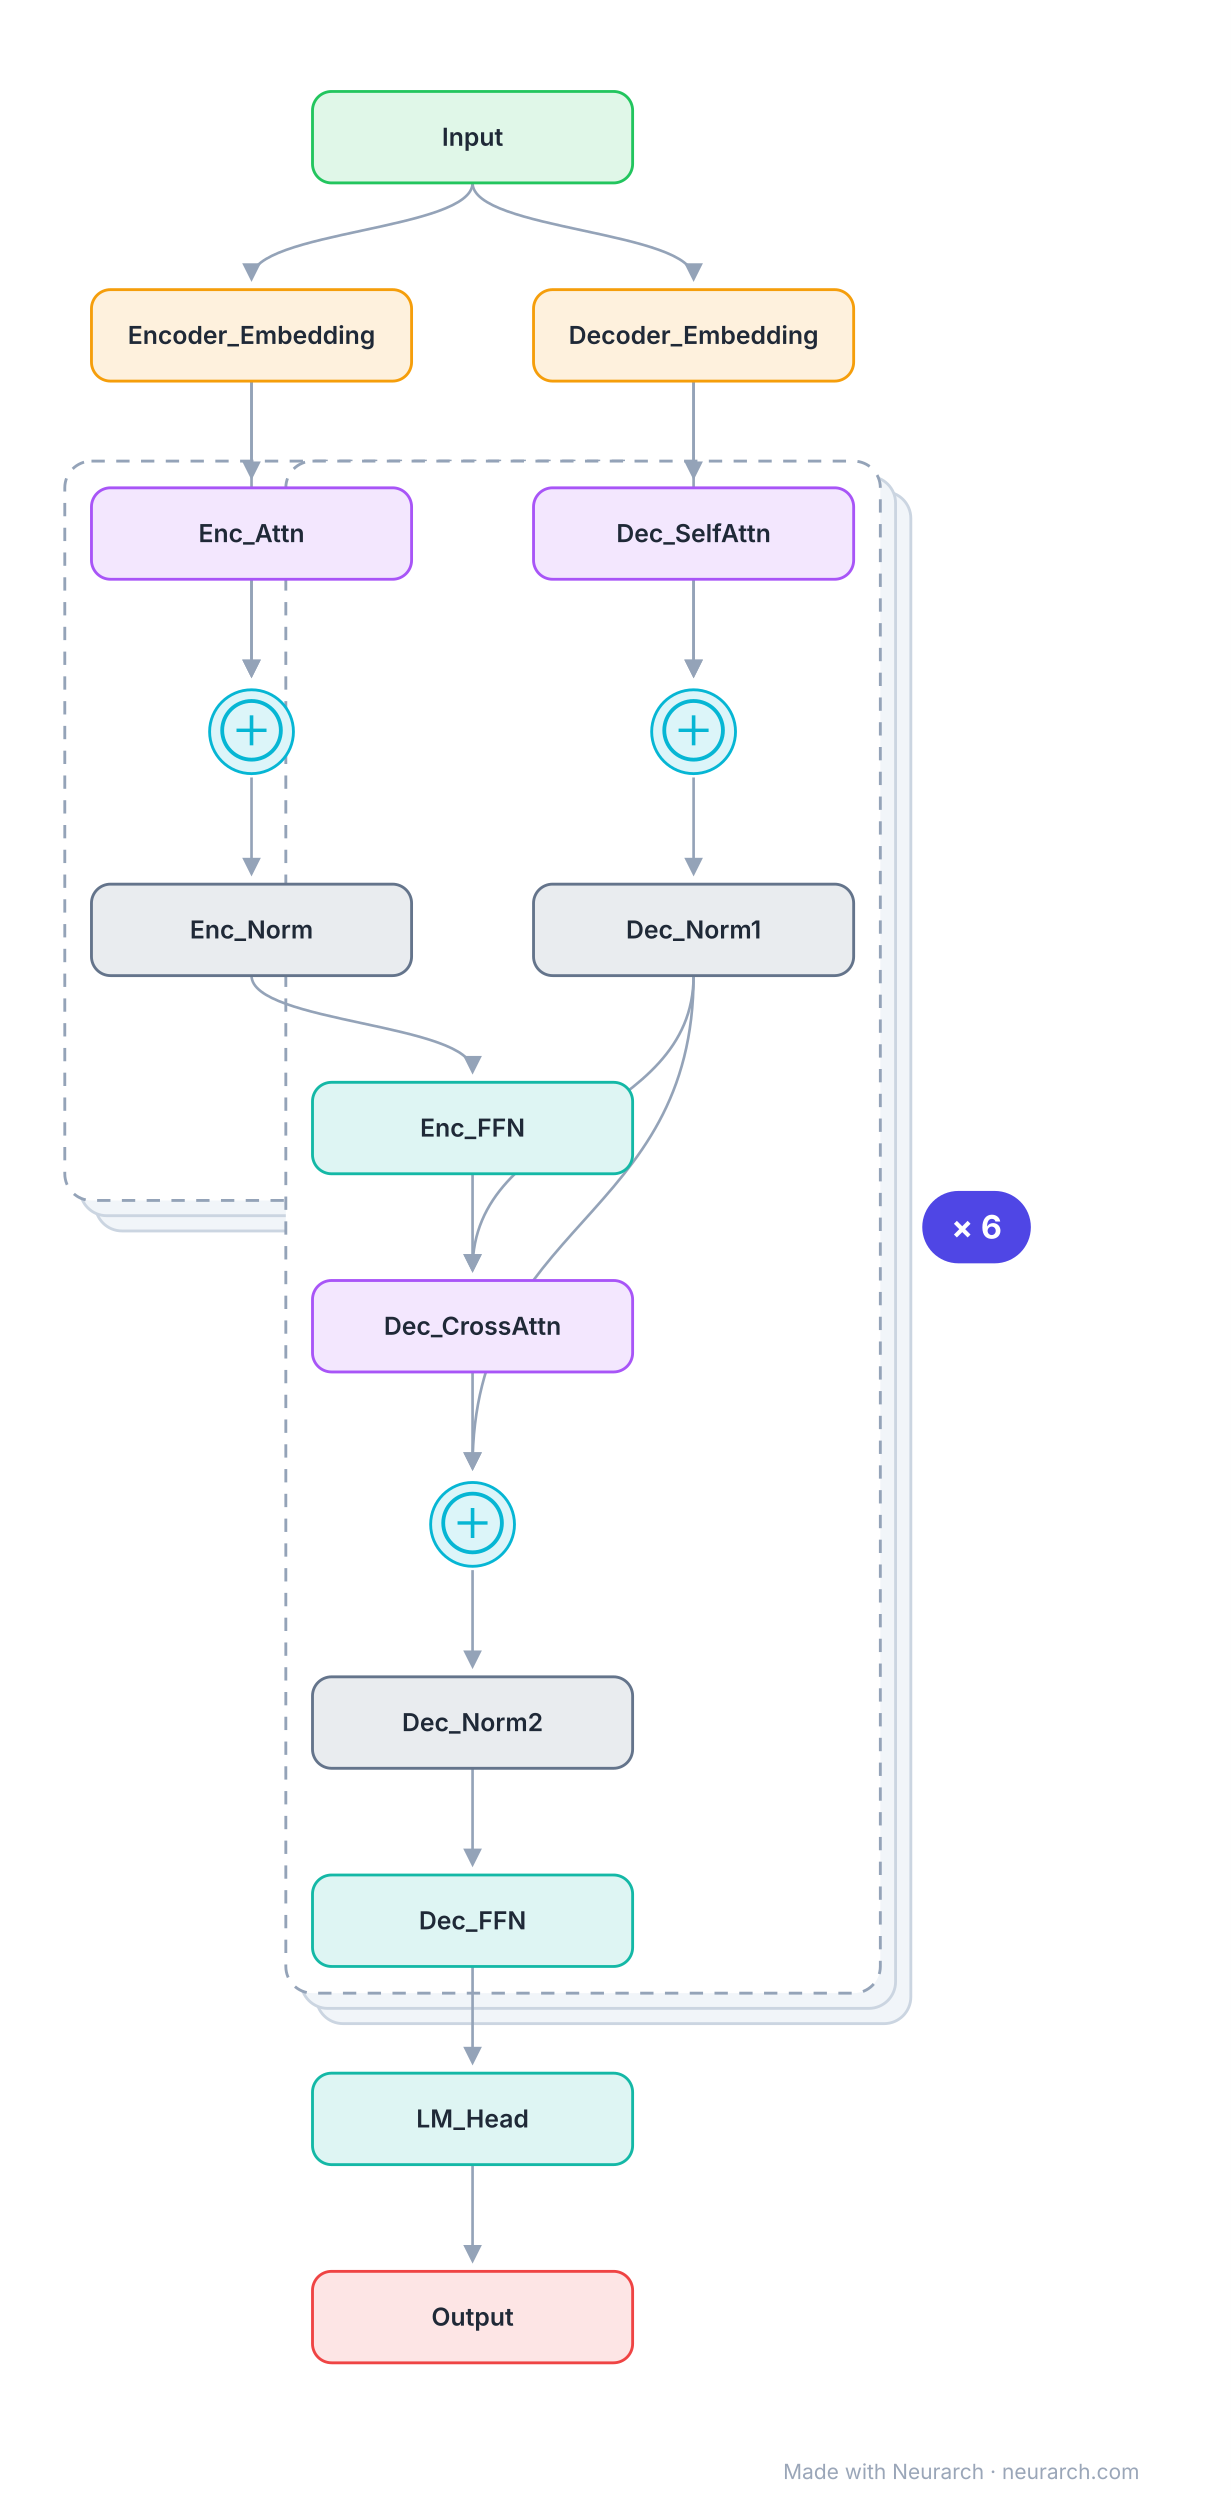
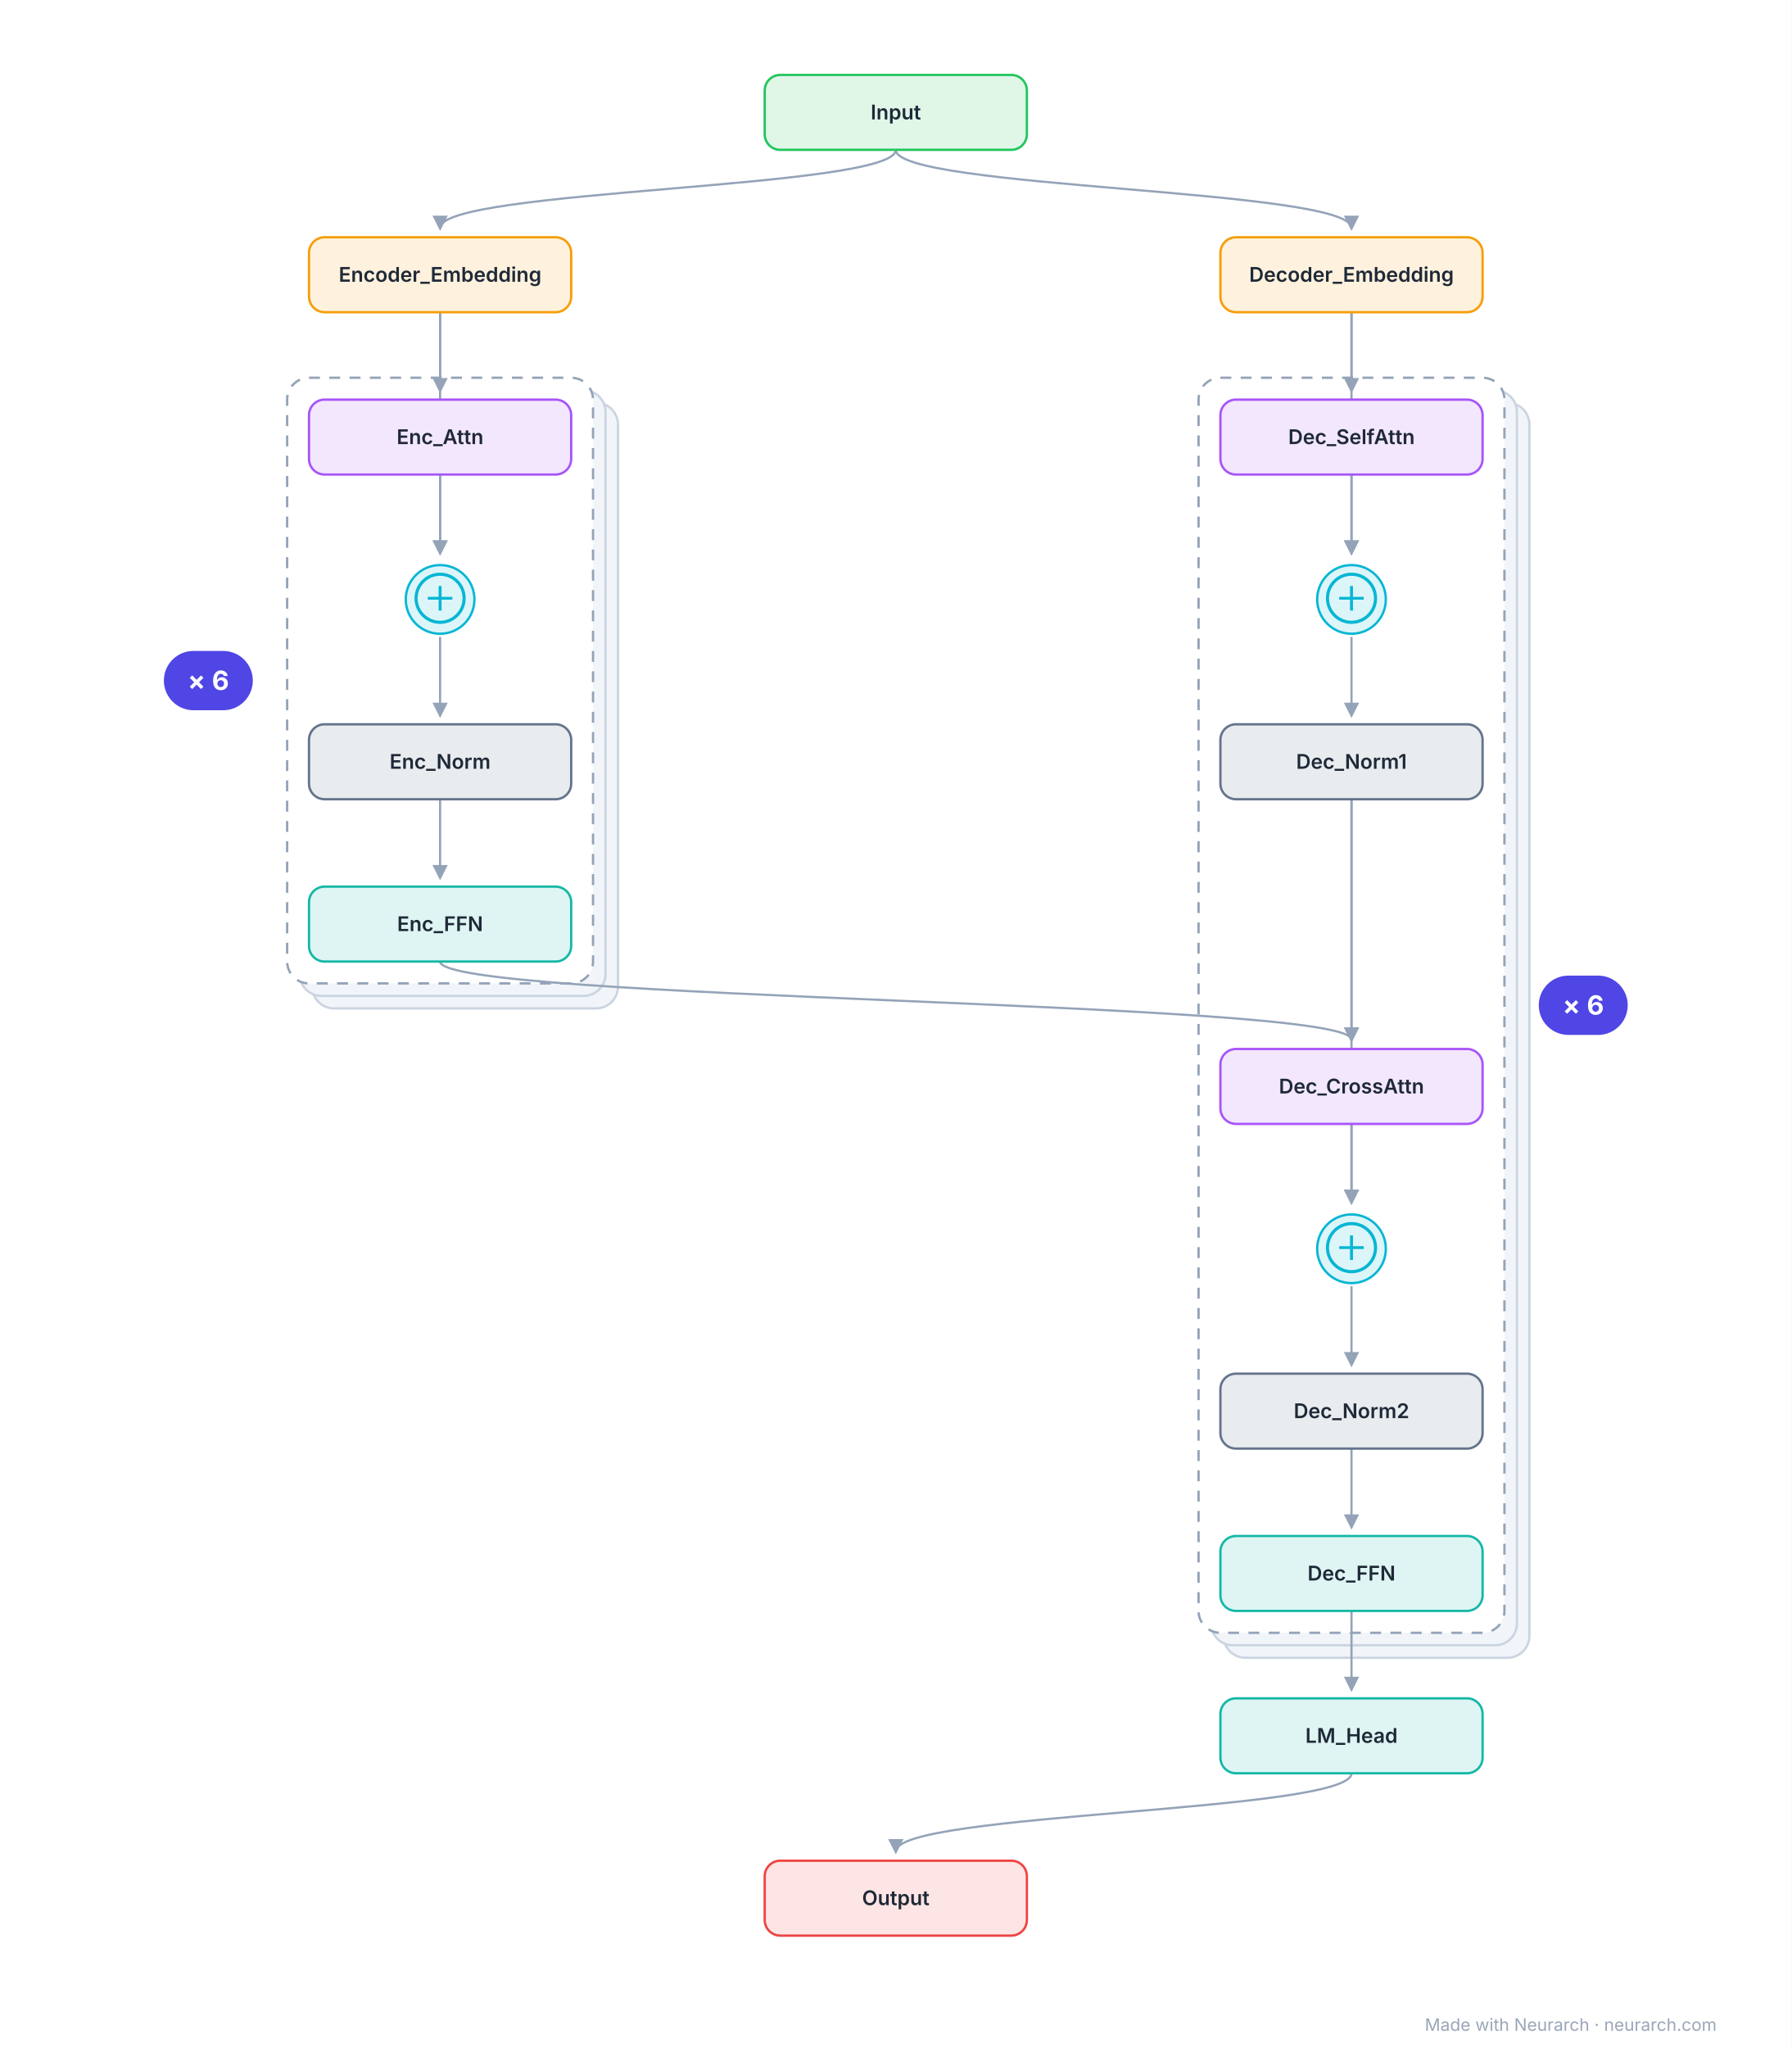
- <svg xmlns="http://www.w3.org/2000/svg" width="646" height="1312" viewBox="0 0 646 1312" font-family="-apple-system, 'Segoe UI', Inter, Helvetica, Arial, sans-serif">
+ <svg xmlns="http://www.w3.org/2000/svg" width="1148" height="1312" viewBox="0 0 1148 1312" font-family="-apple-system, 'Segoe UI', Inter, Helvetica, Arial, sans-serif">
  <defs>
    <marker id="arrow" viewBox="0 0 10 10" refX="8" refY="5" markerWidth="7" markerHeight="7" orient="auto-start-reverse">
      <path d="M0,0 L10,5 L0,10 z" fill="#94a3b8" />
    </marker>
  </defs>
-   <rect x="0" y="0" width="646" height="1312" fill="#ffffff" />
-   <rect x="50.0" y="258.0" width="312.0" height="388.0" rx="14" fill="#f1f5f9" stroke="#cbd5e1" stroke-width="1.5" />
-   <rect x="42.0" y="250.0" width="312.0" height="388.0" rx="14" fill="#f1f5f9" stroke="#cbd5e1" stroke-width="1.5" />
-   <rect x="34.0" y="242.0" width="312.0" height="388.0" rx="14" fill="#ffffff" stroke="#94a3b8" stroke-width="1.5" stroke-dasharray="7 6" />
-   <rect x="368.0" y="417.0" width="57" height="38" rx="19" fill="#4f46e5" />
-   <text x="396.5" y="442.0" text-anchor="middle" font-size="17" font-weight="700" fill="#ffffff">× 6</text>
-   <rect x="166.0" y="258.0" width="312.0" height="804.0" rx="14" fill="#f1f5f9" stroke="#cbd5e1" stroke-width="1.5" />
-   <rect x="158.0" y="250.0" width="312.0" height="804.0" rx="14" fill="#f1f5f9" stroke="#cbd5e1" stroke-width="1.5" />
-   <rect x="150.0" y="242.0" width="312.0" height="804.0" rx="14" fill="#ffffff" stroke="#94a3b8" stroke-width="1.5" stroke-dasharray="7 6" />
-   <rect x="484.0" y="625.0" width="57" height="38" rx="19" fill="#4f46e5" />
-   <text x="512.5" y="650.0" text-anchor="middle" font-size="17" font-weight="700" fill="#ffffff">× 6</text>
-   <path d="M248.0,96.0 C248.0,121.0 132.0,121.0 132.0,146.0" fill="none" stroke="#94a3b8" stroke-width="1.4" marker-end="url(#arrow)" />
-   <path d="M132.0,200.0 C132.0,225.0 132.0,225.0 132.0,250.0" fill="none" stroke="#94a3b8" stroke-width="1.4" marker-end="url(#arrow)" />
-   <path d="M132.0,200.0 C132.0,277.0 132.0,277.0 132.0,354.0" fill="none" stroke="#94a3b8" stroke-width="1.4" marker-end="url(#arrow)" />
-   <path d="M132.0,304.0 C132.0,329.0 132.0,329.0 132.0,354.0" fill="none" stroke="#94a3b8" stroke-width="1.4" marker-end="url(#arrow)" />
-   <path d="M132.0,408.0 C132.0,433.0 132.0,433.0 132.0,458.0" fill="none" stroke="#94a3b8" stroke-width="1.4" marker-end="url(#arrow)" />
-   <path d="M132.0,512.0 C132.0,537.0 248.0,537.0 248.0,562.0" fill="none" stroke="#94a3b8" stroke-width="1.4" marker-end="url(#arrow)" />
-   <path d="M248.0,96.0 C248.0,121.0 364.0,121.0 364.0,146.0" fill="none" stroke="#94a3b8" stroke-width="1.4" marker-end="url(#arrow)" />
-   <path d="M364.0,200.0 C364.0,225.0 364.0,225.0 364.0,250.0" fill="none" stroke="#94a3b8" stroke-width="1.4" marker-end="url(#arrow)" />
-   <path d="M364.0,200.0 C364.0,277.0 364.0,277.0 364.0,354.0" fill="none" stroke="#94a3b8" stroke-width="1.4" marker-end="url(#arrow)" />
-   <path d="M364.0,304.0 C364.0,329.0 364.0,329.0 364.0,354.0" fill="none" stroke="#94a3b8" stroke-width="1.4" marker-end="url(#arrow)" />
-   <path d="M364.0,408.0 C364.0,433.0 364.0,433.0 364.0,458.0" fill="none" stroke="#94a3b8" stroke-width="1.4" marker-end="url(#arrow)" />
-   <path d="M364.0,512.0 C364.0,589.0 248.0,589.0 248.0,666.0" fill="none" stroke="#94a3b8" stroke-width="1.4" marker-end="url(#arrow)" />
-   <path d="M364.0,512.0 C364.0,641.0 248.0,641.0 248.0,770.0" fill="none" stroke="#94a3b8" stroke-width="1.4" marker-end="url(#arrow)" />
-   <path d="M248.0,720.0 C248.0,745.0 248.0,745.0 248.0,770.0" fill="none" stroke="#94a3b8" stroke-width="1.4" marker-end="url(#arrow)" />
-   <path d="M248.0,824.0 C248.0,849.0 248.0,849.0 248.0,874.0" fill="none" stroke="#94a3b8" stroke-width="1.4" marker-end="url(#arrow)" />
-   <path d="M248.0,928.0 C248.0,953.0 248.0,953.0 248.0,978.0" fill="none" stroke="#94a3b8" stroke-width="1.4" marker-end="url(#arrow)" />
-   <path d="M248.0,1136.0 C248.0,1161.0 248.0,1161.0 248.0,1186.0" fill="none" stroke="#94a3b8" stroke-width="1.4" marker-end="url(#arrow)" />
-   <path d="M248.0,616.0 C248.0,641.0 248.0,641.0 248.0,666.0" fill="none" stroke="#94a3b8" stroke-width="1.4" marker-end="url(#arrow)" />
-   <path d="M248.0,1032.0 C248.0,1057.0 248.0,1057.0 248.0,1082.0" fill="none" stroke="#94a3b8" stroke-width="1.4" marker-end="url(#arrow)" />
-   <rect x="164.0" y="48.0" width="168" height="48" rx="10" fill="rgb(224, 247, 232)" stroke="#22c55e" stroke-width="1.5" />
-   <text x="248.0" y="76.5" text-anchor="middle" font-size="13" font-weight="600" fill="#1f2937">Input</text>
-   <rect x="48.0" y="152.0" width="168" height="48" rx="10" fill="rgb(254, 241, 221)" stroke="#f59e0b" stroke-width="1.5" />
-   <text x="132.0" y="180.5" text-anchor="middle" font-size="13" font-weight="600" fill="#1f2937">Encoder_Embedding</text>
-   <rect x="48.0" y="256.0" width="168" height="48" rx="10" fill="rgb(243, 231, 254)" stroke="#a855f7" stroke-width="1.5" />
-   <text x="132.0" y="284.5" text-anchor="middle" font-size="13" font-weight="600" fill="#1f2937">Enc_Attn</text>
-   <circle cx="132.0" cy="384.0" r="22" fill="rgb(220, 245, 249)" stroke="#06b6d4" stroke-width="1.5" />
-   <text x="132.0" y="392.0" text-anchor="middle" font-size="24" fill="#06b6d4">⊕</text>
-   <rect x="48.0" y="464.0" width="168" height="48" rx="10" fill="rgb(233, 236, 239)" stroke="#64748b" stroke-width="1.5" />
-   <text x="132.0" y="492.5" text-anchor="middle" font-size="13" font-weight="600" fill="#1f2937">Enc_Norm</text>
-   <rect x="164.0" y="568.0" width="168" height="48" rx="10" fill="rgb(222, 245, 243)" stroke="#14b8a6" stroke-width="1.5" />
-   <text x="248.0" y="596.5" text-anchor="middle" font-size="13" font-weight="600" fill="#1f2937">Enc_FFN</text>
-   <rect x="280.0" y="152.0" width="168" height="48" rx="10" fill="rgb(254, 241, 221)" stroke="#f59e0b" stroke-width="1.5" />
-   <text x="364.0" y="180.5" text-anchor="middle" font-size="13" font-weight="600" fill="#1f2937">Decoder_Embedding</text>
-   <rect x="280.0" y="256.0" width="168" height="48" rx="10" fill="rgb(243, 231, 254)" stroke="#a855f7" stroke-width="1.5" />
-   <text x="364.0" y="284.5" text-anchor="middle" font-size="13" font-weight="600" fill="#1f2937">Dec_SelfAttn</text>
-   <circle cx="364.0" cy="384.0" r="22" fill="rgb(220, 245, 249)" stroke="#06b6d4" stroke-width="1.5" />
-   <text x="364.0" y="392.0" text-anchor="middle" font-size="24" fill="#06b6d4">⊕</text>
-   <rect x="280.0" y="464.0" width="168" height="48" rx="10" fill="rgb(233, 236, 239)" stroke="#64748b" stroke-width="1.5" />
-   <text x="364.0" y="492.5" text-anchor="middle" font-size="13" font-weight="600" fill="#1f2937">Dec_Norm1</text>
-   <rect x="164.0" y="672.0" width="168" height="48" rx="10" fill="rgb(243, 231, 254)" stroke="#a855f7" stroke-width="1.5" />
-   <text x="248.0" y="700.5" text-anchor="middle" font-size="13" font-weight="600" fill="#1f2937">Dec_CrossAttn</text>
-   <circle cx="248.0" cy="800.0" r="22" fill="rgb(220, 245, 249)" stroke="#06b6d4" stroke-width="1.5" />
-   <text x="248.0" y="808.0" text-anchor="middle" font-size="24" fill="#06b6d4">⊕</text>
-   <rect x="164.0" y="880.0" width="168" height="48" rx="10" fill="rgb(233, 236, 239)" stroke="#64748b" stroke-width="1.5" />
-   <text x="248.0" y="908.5" text-anchor="middle" font-size="13" font-weight="600" fill="#1f2937">Dec_Norm2</text>
-   <rect x="164.0" y="984.0" width="168" height="48" rx="10" fill="rgb(222, 245, 243)" stroke="#14b8a6" stroke-width="1.5" />
-   <text x="248.0" y="1012.5" text-anchor="middle" font-size="13" font-weight="600" fill="#1f2937">Dec_FFN</text>
-   <rect x="164.0" y="1088.0" width="168" height="48" rx="10" fill="rgb(222, 245, 243)" stroke="#14b8a6" stroke-width="1.5" />
-   <text x="248.0" y="1116.5" text-anchor="middle" font-size="13" font-weight="600" fill="#1f2937">LM_Head</text>
-   <rect x="164.0" y="1192.0" width="168" height="48" rx="10" fill="rgb(253, 229, 229)" stroke="#ef4444" stroke-width="1.5" />
-   <text x="248.0" y="1220.5" text-anchor="middle" font-size="13" font-weight="600" fill="#1f2937">Output</text>
-   <text x="598.0" y="1301.0" text-anchor="end" font-size="11" fill="#9aa6b8">Made with Neurarch · neurarch.com</text>
+   <rect x="0" y="0" width="1148" height="1312" fill="#ffffff" />
+   <rect x="200.0" y="258.0" width="196.0" height="388.0" rx="14" fill="#f1f5f9" stroke="#cbd5e1" stroke-width="1.5" />
+   <rect x="192.0" y="250.0" width="196.0" height="388.0" rx="14" fill="#f1f5f9" stroke="#cbd5e1" stroke-width="1.5" />
+   <rect x="184.0" y="242.0" width="196.0" height="388.0" rx="14" fill="#ffffff" stroke="#94a3b8" stroke-width="1.5" stroke-dasharray="7 6" />
+   <rect x="105.0" y="417.0" width="57" height="38" rx="19" fill="#4f46e5" />
+   <text x="133.5" y="442.0" text-anchor="middle" font-size="17" font-weight="700" fill="#ffffff">× 6</text>
+   <rect x="784.0" y="258.0" width="196.0" height="804.0" rx="14" fill="#f1f5f9" stroke="#cbd5e1" stroke-width="1.5" />
+   <rect x="776.0" y="250.0" width="196.0" height="804.0" rx="14" fill="#f1f5f9" stroke="#cbd5e1" stroke-width="1.5" />
+   <rect x="768.0" y="242.0" width="196.0" height="804.0" rx="14" fill="#ffffff" stroke="#94a3b8" stroke-width="1.5" stroke-dasharray="7 6" />
+   <rect x="986.0" y="625.0" width="57" height="38" rx="19" fill="#4f46e5" />
+   <text x="1014.5" y="650.0" text-anchor="middle" font-size="17" font-weight="700" fill="#ffffff">× 6</text>
+   <path d="M574.0,96.0 C574.0,121.0 282.0,121.0 282.0,146.0" fill="none" stroke="#94a3b8" stroke-width="1.4" marker-end="url(#arrow)" />
+   <path d="M282.0,200.0 C282.0,225.0 282.0,225.0 282.0,250.0" fill="none" stroke="#94a3b8" stroke-width="1.4" marker-end="url(#arrow)" />
+   <path d="M282.0,200.0 C282.0,277.0 282.0,277.0 282.0,354.0" fill="none" stroke="#94a3b8" stroke-width="1.4" marker-end="url(#arrow)" />
+   <path d="M282.0,304.0 C282.0,329.0 282.0,329.0 282.0,354.0" fill="none" stroke="#94a3b8" stroke-width="1.4" marker-end="url(#arrow)" />
+   <path d="M282.0,408.0 C282.0,433.0 282.0,433.0 282.0,458.0" fill="none" stroke="#94a3b8" stroke-width="1.4" marker-end="url(#arrow)" />
+   <path d="M282.0,512.0 C282.0,537.0 282.0,537.0 282.0,562.0" fill="none" stroke="#94a3b8" stroke-width="1.4" marker-end="url(#arrow)" />
+   <path d="M574.0,96.0 C574.0,121.0 866.0,121.0 866.0,146.0" fill="none" stroke="#94a3b8" stroke-width="1.4" marker-end="url(#arrow)" />
+   <path d="M866.0,200.0 C866.0,225.0 866.0,225.0 866.0,250.0" fill="none" stroke="#94a3b8" stroke-width="1.4" marker-end="url(#arrow)" />
+   <path d="M866.0,200.0 C866.0,277.0 866.0,277.0 866.0,354.0" fill="none" stroke="#94a3b8" stroke-width="1.4" marker-end="url(#arrow)" />
+   <path d="M866.0,304.0 C866.0,329.0 866.0,329.0 866.0,354.0" fill="none" stroke="#94a3b8" stroke-width="1.4" marker-end="url(#arrow)" />
+   <path d="M866.0,408.0 C866.0,433.0 866.0,433.0 866.0,458.0" fill="none" stroke="#94a3b8" stroke-width="1.4" marker-end="url(#arrow)" />
+   <path d="M866.0,512.0 C866.0,589.0 866.0,589.0 866.0,666.0" fill="none" stroke="#94a3b8" stroke-width="1.4" marker-end="url(#arrow)" />
+   <path d="M866.0,512.0 C866.0,641.0 866.0,641.0 866.0,770.0" fill="none" stroke="#94a3b8" stroke-width="1.4" marker-end="url(#arrow)" />
+   <path d="M866.0,720.0 C866.0,745.0 866.0,745.0 866.0,770.0" fill="none" stroke="#94a3b8" stroke-width="1.4" marker-end="url(#arrow)" />
+   <path d="M866.0,824.0 C866.0,849.0 866.0,849.0 866.0,874.0" fill="none" stroke="#94a3b8" stroke-width="1.4" marker-end="url(#arrow)" />
+   <path d="M866.0,928.0 C866.0,953.0 866.0,953.0 866.0,978.0" fill="none" stroke="#94a3b8" stroke-width="1.4" marker-end="url(#arrow)" />
+   <path d="M866.0,1136.0 C866.0,1161.0 574.0,1161.0 574.0,1186.0" fill="none" stroke="#94a3b8" stroke-width="1.4" marker-end="url(#arrow)" />
+   <path d="M282.0,616.0 C282.0,641.0 866.0,641.0 866.0,666.0" fill="none" stroke="#94a3b8" stroke-width="1.4" marker-end="url(#arrow)" />
+   <path d="M866.0,1032.0 C866.0,1057.0 866.0,1057.0 866.0,1082.0" fill="none" stroke="#94a3b8" stroke-width="1.4" marker-end="url(#arrow)" />
+   <rect x="490.0" y="48.0" width="168" height="48" rx="10" fill="rgb(224, 247, 232)" stroke="#22c55e" stroke-width="1.5" />
+   <text x="574.0" y="76.5" text-anchor="middle" font-size="13" font-weight="600" fill="#1f2937">Input</text>
+   <rect x="198.0" y="152.0" width="168" height="48" rx="10" fill="rgb(254, 241, 221)" stroke="#f59e0b" stroke-width="1.5" />
+   <text x="282.0" y="180.5" text-anchor="middle" font-size="13" font-weight="600" fill="#1f2937">Encoder_Embedding</text>
+   <rect x="198.0" y="256.0" width="168" height="48" rx="10" fill="rgb(243, 231, 254)" stroke="#a855f7" stroke-width="1.5" />
+   <text x="282.0" y="284.5" text-anchor="middle" font-size="13" font-weight="600" fill="#1f2937">Enc_Attn</text>
+   <circle cx="282.0" cy="384.0" r="22" fill="rgb(220, 245, 249)" stroke="#06b6d4" stroke-width="1.5" />
+   <text x="282.0" y="392.0" text-anchor="middle" font-size="24" fill="#06b6d4">⊕</text>
+   <rect x="198.0" y="464.0" width="168" height="48" rx="10" fill="rgb(233, 236, 239)" stroke="#64748b" stroke-width="1.5" />
+   <text x="282.0" y="492.5" text-anchor="middle" font-size="13" font-weight="600" fill="#1f2937">Enc_Norm</text>
+   <rect x="198.0" y="568.0" width="168" height="48" rx="10" fill="rgb(222, 245, 243)" stroke="#14b8a6" stroke-width="1.5" />
+   <text x="282.0" y="596.5" text-anchor="middle" font-size="13" font-weight="600" fill="#1f2937">Enc_FFN</text>
+   <rect x="782.0" y="152.0" width="168" height="48" rx="10" fill="rgb(254, 241, 221)" stroke="#f59e0b" stroke-width="1.5" />
+   <text x="866.0" y="180.5" text-anchor="middle" font-size="13" font-weight="600" fill="#1f2937">Decoder_Embedding</text>
+   <rect x="782.0" y="256.0" width="168" height="48" rx="10" fill="rgb(243, 231, 254)" stroke="#a855f7" stroke-width="1.5" />
+   <text x="866.0" y="284.5" text-anchor="middle" font-size="13" font-weight="600" fill="#1f2937">Dec_SelfAttn</text>
+   <circle cx="866.0" cy="384.0" r="22" fill="rgb(220, 245, 249)" stroke="#06b6d4" stroke-width="1.5" />
+   <text x="866.0" y="392.0" text-anchor="middle" font-size="24" fill="#06b6d4">⊕</text>
+   <rect x="782.0" y="464.0" width="168" height="48" rx="10" fill="rgb(233, 236, 239)" stroke="#64748b" stroke-width="1.5" />
+   <text x="866.0" y="492.5" text-anchor="middle" font-size="13" font-weight="600" fill="#1f2937">Dec_Norm1</text>
+   <rect x="782.0" y="672.0" width="168" height="48" rx="10" fill="rgb(243, 231, 254)" stroke="#a855f7" stroke-width="1.5" />
+   <text x="866.0" y="700.5" text-anchor="middle" font-size="13" font-weight="600" fill="#1f2937">Dec_CrossAttn</text>
+   <circle cx="866.0" cy="800.0" r="22" fill="rgb(220, 245, 249)" stroke="#06b6d4" stroke-width="1.5" />
+   <text x="866.0" y="808.0" text-anchor="middle" font-size="24" fill="#06b6d4">⊕</text>
+   <rect x="782.0" y="880.0" width="168" height="48" rx="10" fill="rgb(233, 236, 239)" stroke="#64748b" stroke-width="1.5" />
+   <text x="866.0" y="908.5" text-anchor="middle" font-size="13" font-weight="600" fill="#1f2937">Dec_Norm2</text>
+   <rect x="782.0" y="984.0" width="168" height="48" rx="10" fill="rgb(222, 245, 243)" stroke="#14b8a6" stroke-width="1.5" />
+   <text x="866.0" y="1012.5" text-anchor="middle" font-size="13" font-weight="600" fill="#1f2937">Dec_FFN</text>
+   <rect x="782.0" y="1088.0" width="168" height="48" rx="10" fill="rgb(222, 245, 243)" stroke="#14b8a6" stroke-width="1.5" />
+   <text x="866.0" y="1116.5" text-anchor="middle" font-size="13" font-weight="600" fill="#1f2937">LM_Head</text>
+   <rect x="490.0" y="1192.0" width="168" height="48" rx="10" fill="rgb(253, 229, 229)" stroke="#ef4444" stroke-width="1.5" />
+   <text x="574.0" y="1220.5" text-anchor="middle" font-size="13" font-weight="600" fill="#1f2937">Output</text>
+   <text x="1100.0" y="1301.0" text-anchor="end" font-size="11" fill="#9aa6b8">Made with Neurarch · neurarch.com</text>
</svg>
